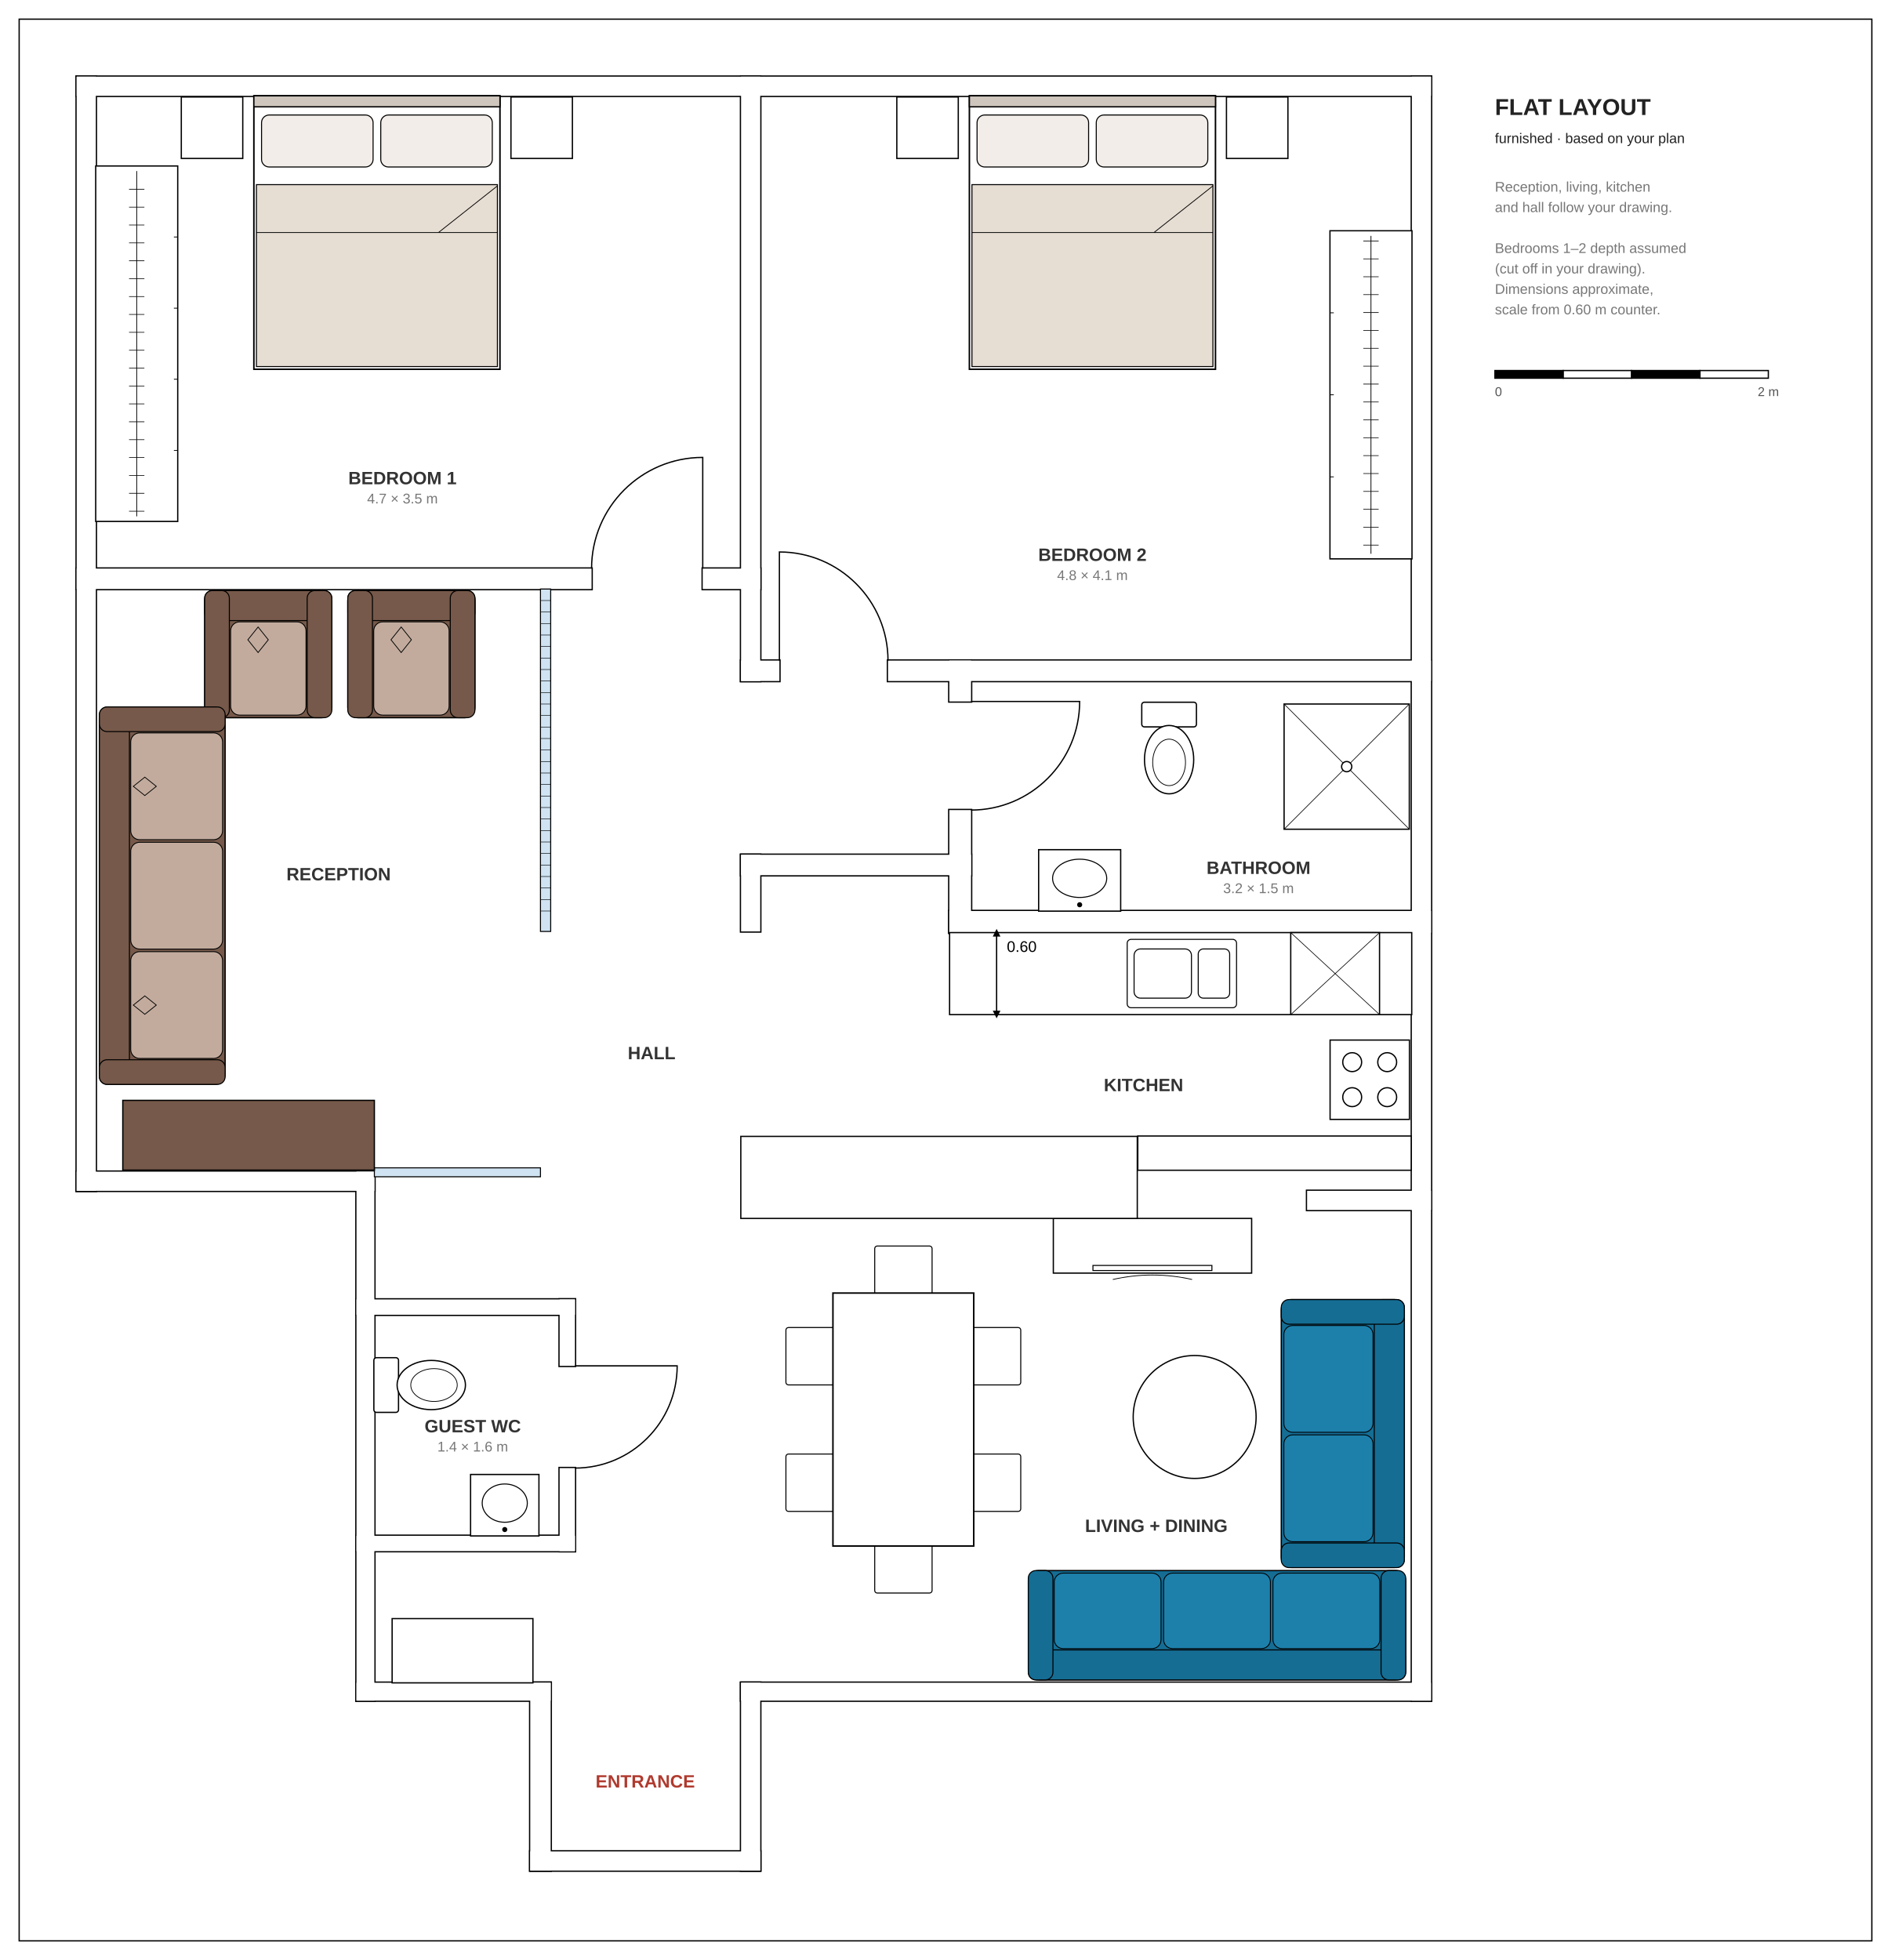
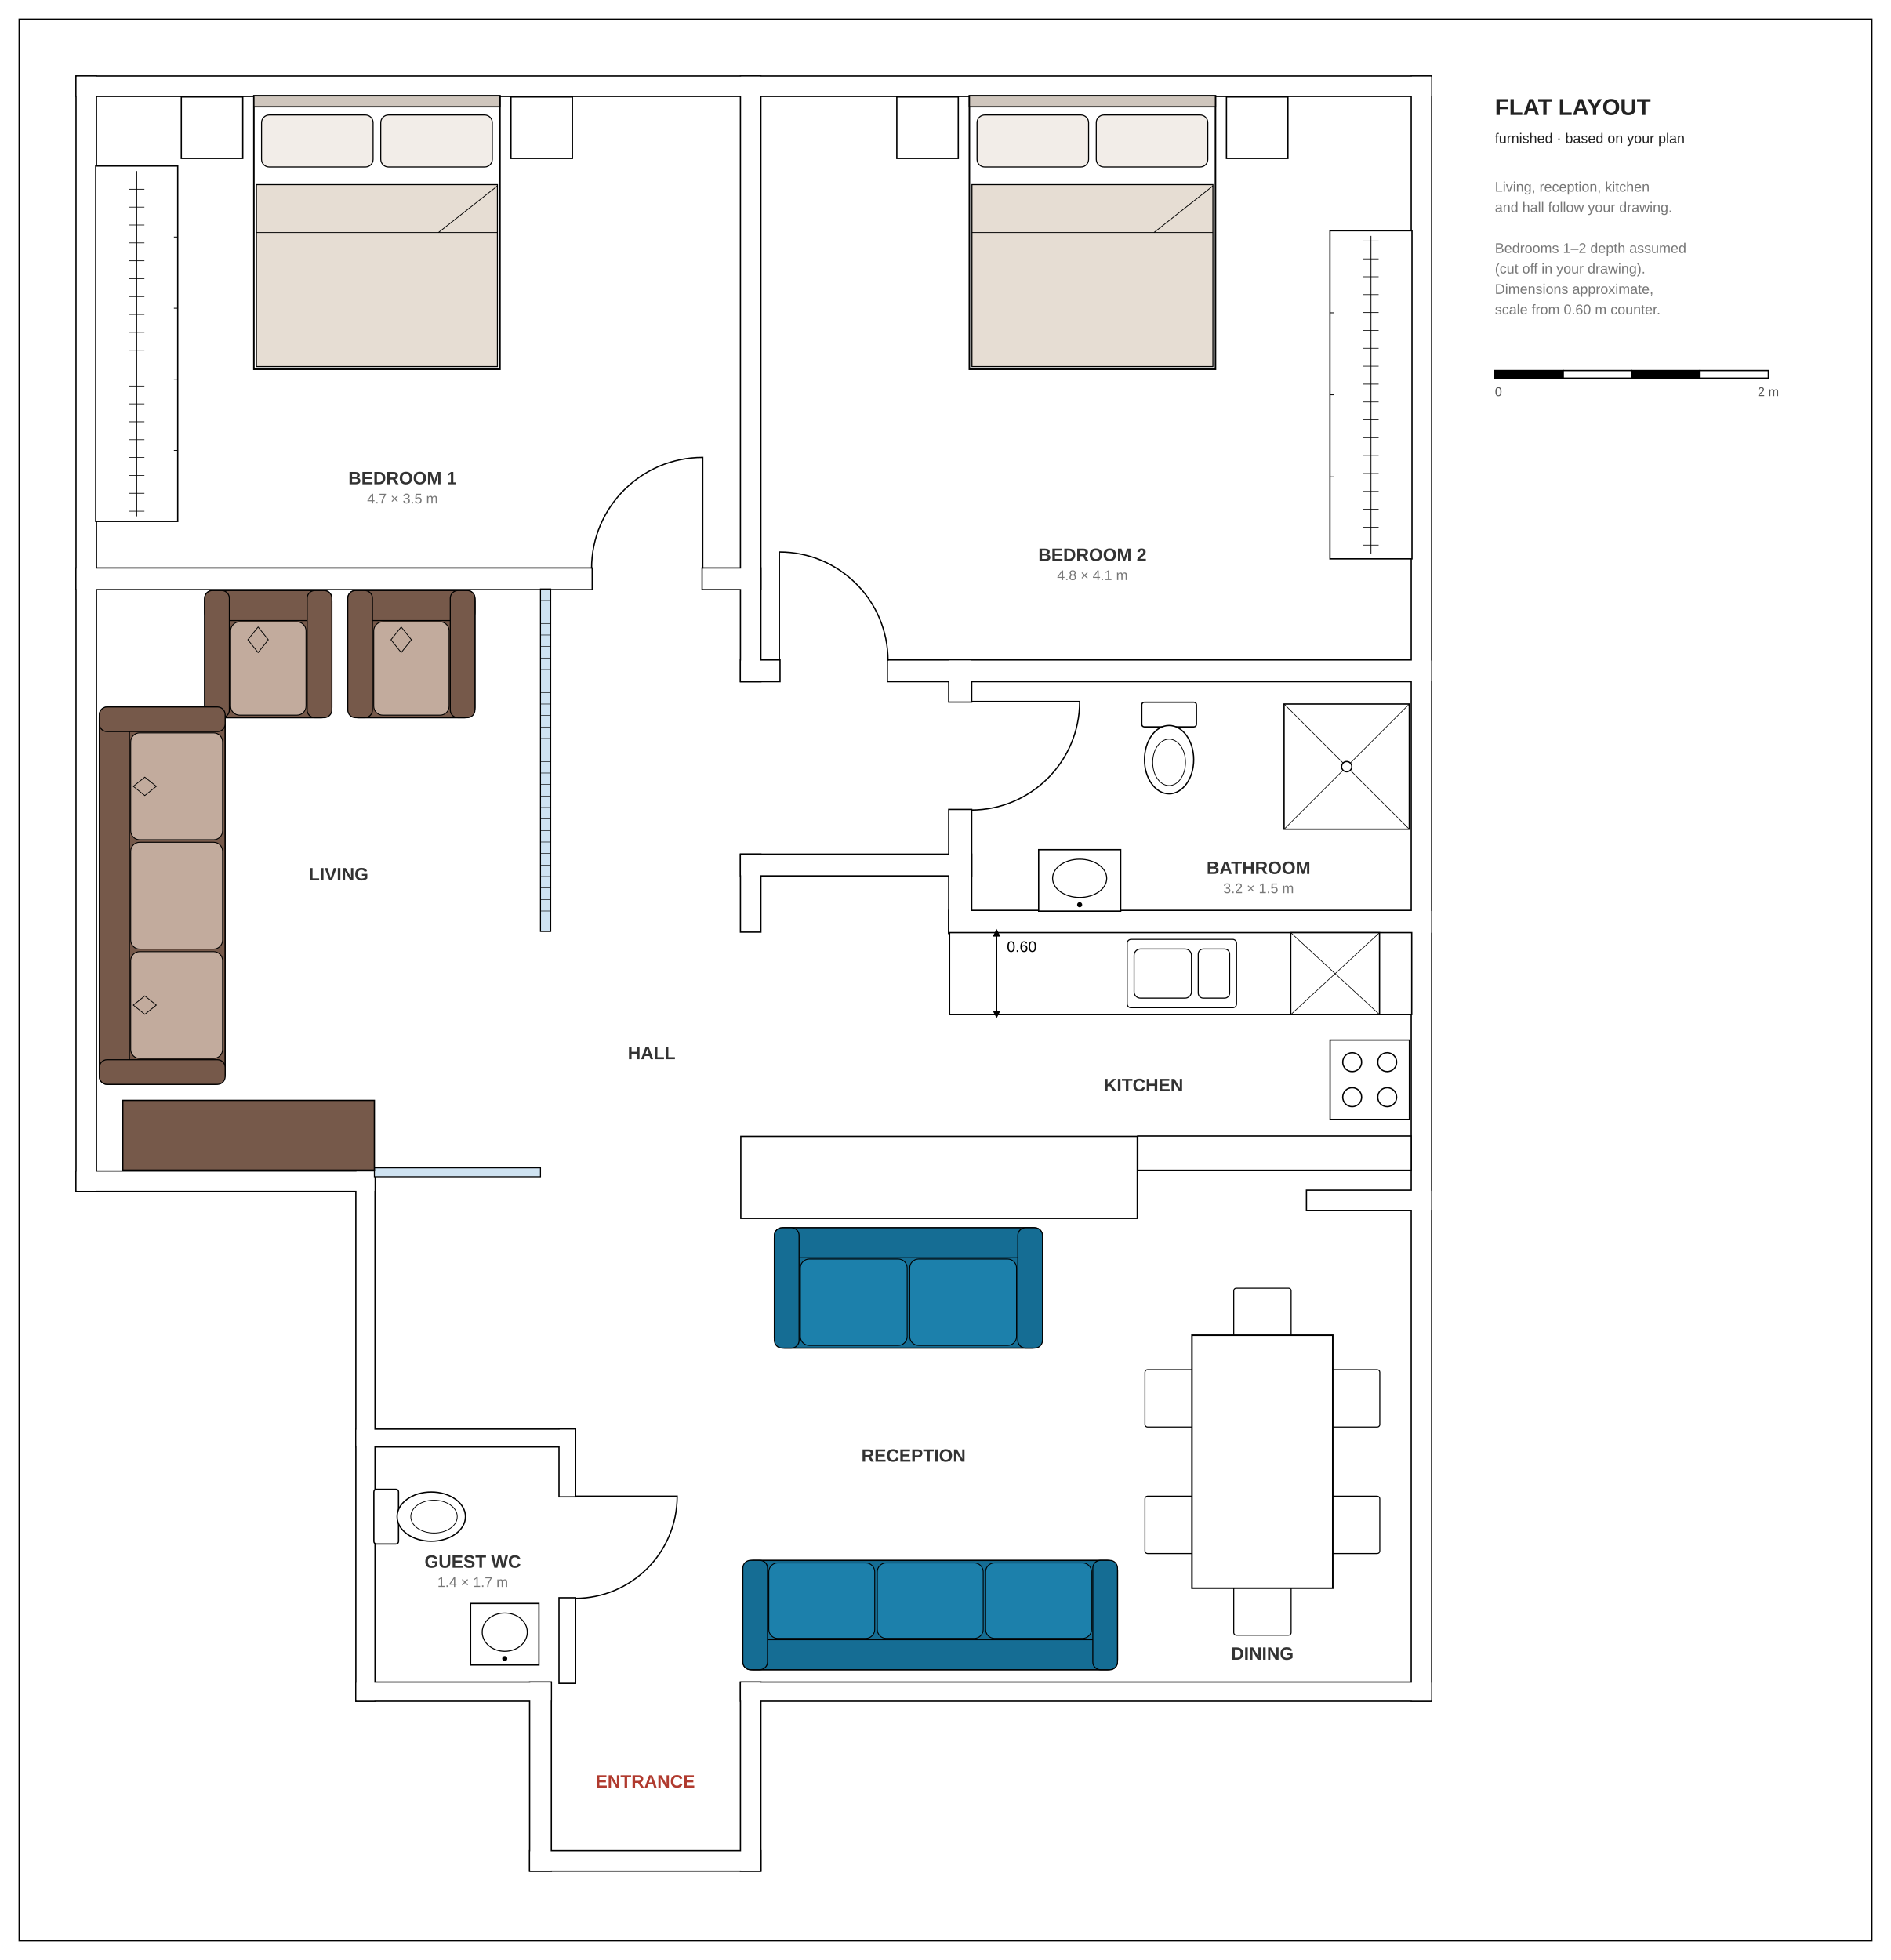
<svg xmlns="http://www.w3.org/2000/svg" width="1480" height="1534" font-family="Arial,Helvetica,sans-serif">
  <rect width="100%" height="100%" fill="#fff" />
  <rect x="15.0" y="15.0" width="1450.0" height="1504.0" rx="0" fill="none" stroke="#000" stroke-width="1" />
  <rect x="60.0" y="60.0" width="15.0" height="872.0" rx="0" fill="#fff" stroke="#000" stroke-width="2" />
  <rect x="60.0" y="60.0" width="1060.0" height="15.0" rx="0" fill="#fff" stroke="#000" stroke-width="2" />
  <rect x="1105.0" y="60.0" width="15.0" height="1271.0" rx="0" fill="#fff" stroke="#000" stroke-width="2" />
  <rect x="60.0" y="445.0" width="403.0" height="16.0" rx="0" fill="#fff" stroke="#000" stroke-width="2" />
  <rect x="550.0" y="445.0" width="45.0" height="16.0" rx="0" fill="#fff" stroke="#000" stroke-width="2" />
  <rect x="580.0" y="60.0" width="15.0" height="473.0" rx="0" fill="#fff" stroke="#000" stroke-width="2" />
  <rect x="580.0" y="517.0" width="30.0" height="16.0" rx="0" fill="#fff" stroke="#000" stroke-width="2" />
  <rect x="695.0" y="517.0" width="425.0" height="16.0" rx="0" fill="#fff" stroke="#000" stroke-width="2" />
  <rect x="743.0" y="517.0" width="17.0" height="32.0" rx="0" fill="#fff" stroke="#000" stroke-width="2" />
  <rect x="743.0" y="634.0" width="17.0" height="96.0" rx="0" fill="#fff" stroke="#000" stroke-width="2" />
  <rect x="743.0" y="713.0" width="377.0" height="17.0" rx="0" fill="#fff" stroke="#000" stroke-width="2" />
  <rect x="580.0" y="669.0" width="15.0" height="60.0" rx="0" fill="#fff" stroke="#000" stroke-width="2" />
  <rect x="580.0" y="669.0" width="180.0" height="16.0" rx="0" fill="#fff" stroke="#000" stroke-width="2" />
  <rect x="60.0" y="917.0" width="233.0" height="15.0" rx="0" fill="#fff" stroke="#000" stroke-width="2" />
-   <rect x="279.0" y="1017.0" width="171.0" height="12.0" rx="0" fill="#fff" stroke="#000" stroke-width="2" />
-   <rect x="438.0" y="1017.0" width="12.0" height="52.0" rx="0" fill="#fff" stroke="#000" stroke-width="2" />
-   <rect x="438.0" y="1149.0" width="12.0" height="65.0" rx="0" fill="#fff" stroke="#000" stroke-width="2" />
-   <rect x="279.0" y="1202.0" width="171.0" height="12.0" rx="0" fill="#fff" stroke="#000" stroke-width="2" />
+   <rect x="279.0" y="1119.0" width="171.0" height="13.0" rx="0" fill="#fff" stroke="#000" stroke-width="2" />
+   <rect x="438.0" y="1119.0" width="12.0" height="52.0" rx="0" fill="#fff" stroke="#000" stroke-width="2" />
+   <rect x="438.0" y="1251.0" width="12.0" height="66.0" rx="0" fill="#fff" stroke="#000" stroke-width="2" />
  <rect x="279.0" y="917.0" width="14.0" height="414.0" rx="0" fill="#fff" stroke="#000" stroke-width="2" />
  <rect x="279.0" y="1317.0" width="152.0" height="14.0" rx="0" fill="#fff" stroke="#000" stroke-width="2" />
  <rect x="415.0" y="1317.0" width="16.0" height="147.0" rx="0" fill="#fff" stroke="#000" stroke-width="2" />
  <rect x="415.0" y="1449.0" width="180.0" height="15.0" rx="0" fill="#fff" stroke="#000" stroke-width="2" />
  <rect x="580.0" y="1317.0" width="15.0" height="147.0" rx="0" fill="#fff" stroke="#000" stroke-width="2" />
  <rect x="580.0" y="1317.0" width="540.0" height="14.0" rx="0" fill="#fff" stroke="#000" stroke-width="2" />
  <rect x="1023.0" y="932.0" width="97.0" height="15.0" rx="0" fill="#fff" stroke="#000" stroke-width="2" />
  <rect x="60.0" y="60.0" width="15.0" height="872.0" rx="0" fill="#fff" stroke="none" stroke-width="0" />
  <rect x="60.0" y="60.0" width="1060.0" height="15.0" rx="0" fill="#fff" stroke="none" stroke-width="0" />
  <rect x="1105.0" y="60.0" width="15.0" height="1271.0" rx="0" fill="#fff" stroke="none" stroke-width="0" />
  <rect x="60.0" y="445.0" width="403.0" height="16.0" rx="0" fill="#fff" stroke="none" stroke-width="0" />
  <rect x="550.0" y="445.0" width="45.0" height="16.0" rx="0" fill="#fff" stroke="none" stroke-width="0" />
  <rect x="580.0" y="60.0" width="15.0" height="473.0" rx="0" fill="#fff" stroke="none" stroke-width="0" />
  <rect x="580.0" y="517.0" width="30.0" height="16.0" rx="0" fill="#fff" stroke="none" stroke-width="0" />
  <rect x="695.0" y="517.0" width="425.0" height="16.0" rx="0" fill="#fff" stroke="none" stroke-width="0" />
  <rect x="743.0" y="517.0" width="17.0" height="32.0" rx="0" fill="#fff" stroke="none" stroke-width="0" />
  <rect x="743.0" y="634.0" width="17.0" height="96.0" rx="0" fill="#fff" stroke="none" stroke-width="0" />
  <rect x="743.0" y="713.0" width="377.0" height="17.0" rx="0" fill="#fff" stroke="none" stroke-width="0" />
  <rect x="580.0" y="669.0" width="15.0" height="60.0" rx="0" fill="#fff" stroke="none" stroke-width="0" />
  <rect x="580.0" y="669.0" width="180.0" height="16.0" rx="0" fill="#fff" stroke="none" stroke-width="0" />
  <rect x="60.0" y="917.0" width="233.0" height="15.0" rx="0" fill="#fff" stroke="none" stroke-width="0" />
-   <rect x="279.0" y="1017.0" width="171.0" height="12.0" rx="0" fill="#fff" stroke="none" stroke-width="0" />
-   <rect x="438.0" y="1017.0" width="12.0" height="52.0" rx="0" fill="#fff" stroke="none" stroke-width="0" />
-   <rect x="438.0" y="1149.0" width="12.0" height="65.0" rx="0" fill="#fff" stroke="none" stroke-width="0" />
-   <rect x="279.0" y="1202.0" width="171.0" height="12.0" rx="0" fill="#fff" stroke="none" stroke-width="0" />
+   <rect x="279.0" y="1119.0" width="171.0" height="13.0" rx="0" fill="#fff" stroke="none" stroke-width="0" />
+   <rect x="438.0" y="1119.0" width="12.0" height="52.0" rx="0" fill="#fff" stroke="none" stroke-width="0" />
+   <rect x="438.0" y="1251.0" width="12.0" height="66.0" rx="0" fill="#fff" stroke="none" stroke-width="0" />
  <rect x="279.0" y="917.0" width="14.0" height="414.0" rx="0" fill="#fff" stroke="none" stroke-width="0" />
  <rect x="279.0" y="1317.0" width="152.0" height="14.0" rx="0" fill="#fff" stroke="none" stroke-width="0" />
  <rect x="415.0" y="1317.0" width="16.0" height="147.0" rx="0" fill="#fff" stroke="none" stroke-width="0" />
  <rect x="415.0" y="1449.0" width="180.0" height="15.0" rx="0" fill="#fff" stroke="none" stroke-width="0" />
  <rect x="580.0" y="1317.0" width="15.0" height="147.0" rx="0" fill="#fff" stroke="none" stroke-width="0" />
  <rect x="580.0" y="1317.0" width="540.0" height="14.0" rx="0" fill="#fff" stroke="none" stroke-width="0" />
  <rect x="1023.0" y="932.0" width="97.0" height="15.0" rx="0" fill="#fff" stroke="none" stroke-width="0" />
  <rect x="423.0" y="461.0" width="8.0" height="268.0" rx="0" fill="#cfe3f2" stroke="#000" stroke-width="0.8" />
  <rect x="293.0" y="914.0" width="130.0" height="7.0" rx="0" fill="#cfe3f2" stroke="#000" stroke-width="0.8" />
  <line x1="423" y1="461" x2="431" y2="461" stroke="#000" stroke-width="0.4" />
  <line x1="423" y1="470" x2="431" y2="470" stroke="#000" stroke-width="0.4" />
  <line x1="423" y1="479" x2="431" y2="479" stroke="#000" stroke-width="0.4" />
  <line x1="423" y1="488" x2="431" y2="488" stroke="#000" stroke-width="0.4" />
  <line x1="423" y1="497" x2="431" y2="497" stroke="#000" stroke-width="0.4" />
  <line x1="423" y1="506" x2="431" y2="506" stroke="#000" stroke-width="0.4" />
  <line x1="423" y1="515" x2="431" y2="515" stroke="#000" stroke-width="0.4" />
  <line x1="423" y1="524" x2="431" y2="524" stroke="#000" stroke-width="0.4" />
  <line x1="423" y1="533" x2="431" y2="533" stroke="#000" stroke-width="0.4" />
  <line x1="423" y1="542" x2="431" y2="542" stroke="#000" stroke-width="0.4" />
  <line x1="423" y1="551" x2="431" y2="551" stroke="#000" stroke-width="0.4" />
  <line x1="423" y1="560" x2="431" y2="560" stroke="#000" stroke-width="0.4" />
  <line x1="423" y1="569" x2="431" y2="569" stroke="#000" stroke-width="0.4" />
  <line x1="423" y1="578" x2="431" y2="578" stroke="#000" stroke-width="0.4" />
  <line x1="423" y1="587" x2="431" y2="587" stroke="#000" stroke-width="0.4" />
  <line x1="423" y1="596" x2="431" y2="596" stroke="#000" stroke-width="0.4" />
  <line x1="423" y1="605" x2="431" y2="605" stroke="#000" stroke-width="0.4" />
  <line x1="423" y1="614" x2="431" y2="614" stroke="#000" stroke-width="0.4" />
  <line x1="423" y1="623" x2="431" y2="623" stroke="#000" stroke-width="0.4" />
  <line x1="423" y1="632" x2="431" y2="632" stroke="#000" stroke-width="0.4" />
  <line x1="423" y1="641" x2="431" y2="641" stroke="#000" stroke-width="0.4" />
  <line x1="423" y1="650" x2="431" y2="650" stroke="#000" stroke-width="0.4" />
  <line x1="423" y1="659" x2="431" y2="659" stroke="#000" stroke-width="0.4" />
  <line x1="423" y1="668" x2="431" y2="668" stroke="#000" stroke-width="0.4" />
  <line x1="423" y1="677" x2="431" y2="677" stroke="#000" stroke-width="0.4" />
  <line x1="423" y1="686" x2="431" y2="686" stroke="#000" stroke-width="0.4" />
  <line x1="423" y1="695" x2="431" y2="695" stroke="#000" stroke-width="0.4" />
  <line x1="423" y1="704" x2="431" y2="704" stroke="#000" stroke-width="0.4" />
  <line x1="423" y1="713" x2="431" y2="713" stroke="#000" stroke-width="0.4" />
  <path d="M550,445 L550,358 A87.0,87.0 0 0 0 463,445" fill="none" stroke="#000" stroke-width="1" />
  <path d="M610,517 L610,432 A85.0,85.0 0 0 1 695,517" fill="none" stroke="#000" stroke-width="1" />
  <path d="M760,549 L845,549 A85.0,85.0 0 0 1 760,634" fill="none" stroke="#000" stroke-width="1" />
  <g transform="translate(210.0,512.0) rotate(0) translate(-49.8,-49.8)">
    <rect x="0.0" y="0.0" width="99.5" height="99.5" rx="8" fill="#76594a" stroke="#000" stroke-width="1" />
    <rect x="0.0" y="0.0" width="99.5" height="23.5" rx="6" fill="#76594a" stroke="#000" stroke-width="0.8" />
    <rect x="0.0" y="0.0" width="19.3" height="99.5" rx="6" fill="#76594a" stroke="#000" stroke-width="0.8" />
    <rect x="80.2" y="0.0" width="19.3" height="99.5" rx="6" fill="#76594a" stroke="#000" stroke-width="0.8" />
    <rect x="20.3" y="24.5" width="59.0" height="73.0" rx="7" fill="#c2ab9d" stroke="#000" stroke-width="0.7" />
  </g>
  <g transform="translate(210.0,512.0) rotate(0) translate(-49.8,-49.8)">
    <path d="M41.794,28.52 L49.794,38.52 L41.794,48.52 L33.794,38.52 Z" fill="#c2ab9d" stroke="#000" stroke-width="0.6" />
  </g>
  <g transform="translate(322.0,512.0) rotate(0) translate(-49.8,-49.8)">
    <rect x="0.0" y="0.0" width="99.5" height="99.5" rx="8" fill="#76594a" stroke="#000" stroke-width="1" />
    <rect x="0.0" y="0.0" width="99.5" height="23.5" rx="6" fill="#76594a" stroke="#000" stroke-width="0.8" />
    <rect x="0.0" y="0.0" width="19.3" height="99.5" rx="6" fill="#76594a" stroke="#000" stroke-width="0.8" />
    <rect x="80.2" y="0.0" width="19.3" height="99.5" rx="6" fill="#76594a" stroke="#000" stroke-width="0.8" />
    <rect x="20.3" y="24.5" width="59.0" height="73.0" rx="7" fill="#c2ab9d" stroke="#000" stroke-width="0.7" />
  </g>
  <g transform="translate(322.0,512.0) rotate(0) translate(-49.8,-49.8)">
    <path d="M41.794,28.52 L49.794,38.52 L41.794,48.52 L33.794,38.52 Z" fill="#c2ab9d" stroke="#000" stroke-width="0.6" />
  </g>
  <g transform="translate(127.0,701.0) rotate(-90) translate(-147.7,-49.2)">
    <rect x="0.0" y="0.0" width="295.3" height="98.4" rx="8" fill="#76594a" stroke="#000" stroke-width="1" />
    <rect x="0.0" y="0.0" width="295.3" height="23.5" rx="6" fill="#76594a" stroke="#000" stroke-width="0.8" />
    <rect x="0.0" y="0.0" width="19.3" height="98.4" rx="6" fill="#76594a" stroke="#000" stroke-width="0.8" />
    <rect x="276.1" y="0.0" width="19.3" height="98.4" rx="6" fill="#76594a" stroke="#000" stroke-width="0.8" />
    <rect x="20.3" y="24.5" width="83.6" height="71.9" rx="7" fill="#c2ab9d" stroke="#000" stroke-width="0.7" />
    <rect x="105.9" y="24.5" width="83.6" height="71.9" rx="7" fill="#c2ab9d" stroke="#000" stroke-width="0.7" />
    <rect x="191.5" y="24.5" width="83.6" height="71.9" rx="7" fill="#c2ab9d" stroke="#000" stroke-width="0.7" />
    <path d="M62.06,26.54 L69.26,35.54 L62.06,44.54 L54.86,35.54 Z" fill="#c2ab9d" stroke="#000" stroke-width="0.6" />
    <path d="M233.26,26.54 L240.46,35.54 L233.26,44.54 L226.06,35.54 Z" fill="#c2ab9d" stroke="#000" stroke-width="0.6" />
  </g>
  <g transform="translate(194.5,888.5) rotate(0) translate(-98.4,-27.3)">
    <rect x="0.0" y="0.0" width="196.9" height="54.6" rx="0" fill="#76594a" stroke="#000" stroke-width="1" />
  </g>
-   <g transform="translate(329.0,1084.0) rotate(-90) translate(-21.4,-36.4)">
+   <g transform="translate(329.0,1187.0) rotate(-90) translate(-21.4,-36.4)">
    <rect x="0.0" y="0.0" width="42.8" height="19.3" rx="2" fill="#fff" stroke="#000" stroke-width="1" />
    <ellipse cx="21.4" cy="44.94" rx="19.26" ry="26.75" fill="#fff" stroke="#000" />
    <ellipse cx="21.4" cy="47.08" rx="12.84" ry="18.19" fill="none" stroke="#000" stroke-width="0.6" />
  </g>
-   <g transform="translate(395.0,1178.0) rotate(180) translate(-26.8,-24.1)">
+   <g transform="translate(395.0,1279.0) rotate(180) translate(-26.8,-24.1)">
    <rect x="0.0" y="0.0" width="53.5" height="48.1" rx="0" fill="#fff" stroke="#000" stroke-width="1" />
    <ellipse cx="26.75" cy="25.68" rx="17.655" ry="14.98" fill="#fff" stroke="#000" stroke-width="0.8" />
    <circle cx="26.75" cy="5" r="2" fill="#000" />
  </g>
-   <path d="M450,1069 L530,1069 A80.0,80.0 0 0 1 450,1149" fill="none" stroke="#000" stroke-width="1" />
-   <g transform="translate(707.0,1111.0) rotate(90) translate(-99.0,-55.1)">
+   <path d="M450,1171 L530,1171 A80.0,80.0 0 0 1 450,1251" fill="none" stroke="#000" stroke-width="1" />
+   <g transform="translate(988.0,1144.0) rotate(90) translate(-99.0,-55.1)">
    <rect x="27.0" y="-36.8" width="44.9" height="42.8" rx="2" fill="#fff" stroke="#000" stroke-width="0.8" />
    <rect x="27.0" y="104.2" width="44.9" height="42.8" rx="2" fill="#fff" stroke="#000" stroke-width="0.8" />
    <rect x="126.0" y="-36.8" width="44.9" height="42.8" rx="2" fill="#fff" stroke="#000" stroke-width="0.8" />
    <rect x="126.0" y="104.2" width="44.9" height="42.8" rx="2" fill="#fff" stroke="#000" stroke-width="0.8" />
    <rect x="-36.8" y="32.6" width="42.8" height="44.9" rx="2" fill="#fff" stroke="#000" stroke-width="0.8" />
    <rect x="192.0" y="32.6" width="42.8" height="44.9" rx="2" fill="#fff" stroke="#000" stroke-width="0.8" />
    <rect x="0.0" y="0.0" width="198.0" height="110.2" rx="0" fill="#fff" stroke="#000" stroke-width="1.2" />
  </g>
-   <g transform="translate(362.0,1292.0) rotate(180) translate(-55.1,-25.1)">
-     <rect x="0.0" y="0.0" width="110.2" height="50.3" rx="0" fill="#fff" stroke="#000" stroke-width="1" />
-   </g>
-   <g transform="translate(1051.0,1122.0) rotate(90) translate(-104.9,-48.1)">
-     <rect x="0.0" y="0.0" width="209.7" height="96.3" rx="8" fill="#156d94" stroke="#000" stroke-width="1" />
+   <g transform="translate(728.0,1264.0) rotate(180) translate(-146.6,-42.8)">
+     <rect x="0.0" y="0.0" width="293.2" height="85.6" rx="8" fill="#156d94" stroke="#000" stroke-width="1" />
+     <rect x="0.0" y="0.0" width="293.2" height="23.5" rx="6" fill="#156d94" stroke="#000" stroke-width="0.8" />
+     <rect x="0.0" y="0.0" width="19.3" height="85.6" rx="6" fill="#156d94" stroke="#000" stroke-width="0.8" />
+     <rect x="273.9" y="0.0" width="19.3" height="85.6" rx="6" fill="#156d94" stroke="#000" stroke-width="0.8" />
+     <rect x="20.3" y="24.5" width="82.9" height="59.1" rx="7" fill="#1c80ab" stroke="#000" stroke-width="0.7" />
+     <rect x="105.1" y="24.5" width="82.9" height="59.1" rx="7" fill="#1c80ab" stroke="#000" stroke-width="0.7" />
+     <rect x="190.0" y="24.5" width="82.9" height="59.1" rx="7" fill="#1c80ab" stroke="#000" stroke-width="0.7" />
+   </g>
+   <g transform="translate(711.0,1008.0) rotate(0) translate(-104.9,-47.1)">
+     <rect x="0.0" y="0.0" width="209.7" height="94.2" rx="8" fill="#156d94" stroke="#000" stroke-width="1" />
    <rect x="0.0" y="0.0" width="209.7" height="23.5" rx="6" fill="#156d94" stroke="#000" stroke-width="0.8" />
-     <rect x="0.0" y="0.0" width="19.3" height="96.3" rx="6" fill="#156d94" stroke="#000" stroke-width="0.8" />
-     <rect x="190.5" y="0.0" width="19.3" height="96.3" rx="6" fill="#156d94" stroke="#000" stroke-width="0.8" />
-     <rect x="20.3" y="24.5" width="83.6" height="69.8" rx="7" fill="#1c80ab" stroke="#000" stroke-width="0.7" />
-     <rect x="105.9" y="24.5" width="83.6" height="69.8" rx="7" fill="#1c80ab" stroke="#000" stroke-width="0.7" />
-   </g>
-   <g transform="translate(952.5,1272.0) rotate(180) translate(-147.7,-42.8)">
-     <rect x="0.0" y="0.0" width="295.3" height="85.6" rx="8" fill="#156d94" stroke="#000" stroke-width="1" />
-     <rect x="0.0" y="0.0" width="295.3" height="23.5" rx="6" fill="#156d94" stroke="#000" stroke-width="0.8" />
-     <rect x="0.0" y="0.0" width="19.3" height="85.6" rx="6" fill="#156d94" stroke="#000" stroke-width="0.8" />
-     <rect x="276.1" y="0.0" width="19.3" height="85.6" rx="6" fill="#156d94" stroke="#000" stroke-width="0.8" />
-     <rect x="20.3" y="24.5" width="83.6" height="59.1" rx="7" fill="#1c80ab" stroke="#000" stroke-width="0.7" />
-     <rect x="105.9" y="24.5" width="83.6" height="59.1" rx="7" fill="#1c80ab" stroke="#000" stroke-width="0.7" />
-     <rect x="191.5" y="24.5" width="83.6" height="59.1" rx="7" fill="#1c80ab" stroke="#000" stroke-width="0.7" />
-   </g>
-   <circle cx="935.0" cy="1109.0" r="48.1" fill="#fff" stroke="#000" stroke-width="1" />
-   <g transform="translate(902.0,975.0) rotate(0) translate(-77.6,-21.4)">
-     <rect x="0.0" y="0.0" width="155.2" height="42.8" rx="0" fill="#fff" stroke="#000" stroke-width="1" />
-     <rect x="31.0" y="36.8" width="93.1" height="4.0" rx="0" fill="#fff" stroke="#000" stroke-width="0.8" />
-     <path d="M46.545,47.8 Q77.575,40.8 108.605,47.8" fill="none" stroke="#000" stroke-width="0.6" />
+     <rect x="0.0" y="0.0" width="19.3" height="94.2" rx="6" fill="#156d94" stroke="#000" stroke-width="0.8" />
+     <rect x="190.5" y="0.0" width="19.3" height="94.2" rx="6" fill="#156d94" stroke="#000" stroke-width="0.8" />
+     <rect x="20.3" y="24.5" width="83.6" height="67.6" rx="7" fill="#1c80ab" stroke="#000" stroke-width="0.7" />
+     <rect x="105.9" y="24.5" width="83.6" height="67.6" rx="7" fill="#1c80ab" stroke="#000" stroke-width="0.7" />
  </g>
  <g transform="translate(924.0,762.0) rotate(0) translate(-180.8,-32.1)">
    <rect x="0.0" y="0.0" width="361.7" height="64.2" rx="0" fill="#fff" stroke="#000" stroke-width="1" />
  </g>
  <g transform="translate(925.0,762.0) rotate(0) translate(-42.8,-26.8)">
    <rect x="0.0" y="0.0" width="85.6" height="53.5" rx="3" fill="#fff" stroke="#000" stroke-width="0.8" />
    <rect x="5.4" y="7.5" width="44.9" height="38.5" rx="5" fill="#fff" stroke="#000" stroke-width="0.8" />
    <rect x="55.6" y="7.5" width="24.6" height="38.5" rx="4" fill="#fff" stroke="#000" stroke-width="0.8" />
  </g>
  <g transform="translate(735.0,921.5) rotate(0) translate(-155.2,-32.1)">
    <rect x="0.0" y="0.0" width="310.3" height="64.2" rx="0" fill="#fff" stroke="#000" stroke-width="1" />
  </g>
  <g transform="translate(997.5,902.5) rotate(0) translate(-107.0,-13.4)">
    <rect x="0.0" y="0.0" width="214.0" height="26.8" rx="0" fill="#fff" stroke="#000" stroke-width="1" />
  </g>
  <rect x="1041.0" y="814.0" width="62.1" height="62.1" rx="0" fill="#fff" stroke="#000" stroke-width="1" />
  <circle cx="1058.3" cy="831.3" r="7.4" fill="none" stroke="#000" />
  <circle cx="1058.3" cy="858.7" r="7.4" fill="none" stroke="#000" />
  <circle cx="1085.7" cy="831.3" r="7.4" fill="none" stroke="#000" />
  <circle cx="1085.7" cy="858.7" r="7.4" fill="none" stroke="#000" />
  <g transform="translate(1045.0,762.0) rotate(0) translate(-34.8,-32.1)">
    <rect x="0.0" y="0.0" width="69.5" height="64.2" rx="0" fill="#fff" stroke="#000" stroke-width="1" />
    <path d="M0,0 L69.55,64.2 M69.55,0 L0,64.2" stroke="#000" stroke-width="0.5" />
  </g>
  <g transform="translate(295.0,182.0) rotate(0) translate(-96.3,-107.0)">
    <rect x="0.0" y="0.0" width="192.6" height="214.0" rx="0" fill="#fff" stroke="#000" stroke-width="1.2" />
    <rect x="0.0" y="0.0" width="192.6" height="8.6" rx="0" fill="#cfc6bd" stroke="#000" stroke-width="1" />
    <rect x="6.0" y="15.0" width="87.3" height="40.7" rx="6" fill="#f2ede8" stroke="#000" stroke-width="0.8" />
    <rect x="99.3" y="15.0" width="87.3" height="40.7" rx="6" fill="#f2ede8" stroke="#000" stroke-width="0.8" />
    <rect x="2.0" y="69.5" width="188.6" height="142.4" rx="0" fill="#e6ddd3" stroke="#000" stroke-width="0.8" />
    <path d="M2,107.0 L190.6,107.0" stroke="#000" stroke-width="0.6" />
    <path d="M190.6,70.5 L144.45,107.0" stroke="#000" stroke-width="0.6" />
  </g>
  <g transform="translate(166.0,100.0) rotate(0) translate(-24.1,-24.1)">
    <rect x="0.0" y="0.0" width="48.1" height="48.1" rx="0" fill="#fff" stroke="#000" stroke-width="1" />
  </g>
  <g transform="translate(424.0,100.0) rotate(0) translate(-24.1,-24.1)">
    <rect x="0.0" y="0.0" width="48.1" height="48.1" rx="0" fill="#fff" stroke="#000" stroke-width="1" />
  </g>
  <g transform="translate(107.0,269.0) rotate(-90) translate(-139.1,-32.1)">
    <rect x="0.0" y="0.0" width="278.2" height="64.2" rx="0" fill="#fff" stroke="#000" stroke-width="1" />
    <line x1="4" y1="32.1" x2="274.2" y2="32.1" stroke="#000" stroke-width="0.6" />
    <line x1="55.6" y1="61.2" x2="55.6" y2="64.2" stroke="#000" stroke-width="0.6" />
    <line x1="111.3" y1="61.2" x2="111.3" y2="64.2" stroke="#000" stroke-width="0.6" />
    <line x1="166.9" y1="61.2" x2="166.9" y2="64.2" stroke="#000" stroke-width="0.6" />
    <line x1="222.6" y1="61.2" x2="222.6" y2="64.2" stroke="#000" stroke-width="0.6" />
    <line x1="8" y1="26.1" x2="8" y2="38.1" stroke="#000" stroke-width="0.5" />
    <line x1="22" y1="26.1" x2="22" y2="38.1" stroke="#000" stroke-width="0.5" />
    <line x1="36" y1="26.1" x2="36" y2="38.1" stroke="#000" stroke-width="0.5" />
    <line x1="50" y1="26.1" x2="50" y2="38.1" stroke="#000" stroke-width="0.5" />
    <line x1="64" y1="26.1" x2="64" y2="38.1" stroke="#000" stroke-width="0.5" />
    <line x1="78" y1="26.1" x2="78" y2="38.1" stroke="#000" stroke-width="0.5" />
    <line x1="92" y1="26.1" x2="92" y2="38.1" stroke="#000" stroke-width="0.5" />
    <line x1="106" y1="26.1" x2="106" y2="38.1" stroke="#000" stroke-width="0.5" />
    <line x1="120" y1="26.1" x2="120" y2="38.1" stroke="#000" stroke-width="0.5" />
    <line x1="134" y1="26.1" x2="134" y2="38.1" stroke="#000" stroke-width="0.5" />
    <line x1="148" y1="26.1" x2="148" y2="38.1" stroke="#000" stroke-width="0.5" />
    <line x1="162" y1="26.1" x2="162" y2="38.1" stroke="#000" stroke-width="0.5" />
    <line x1="176" y1="26.1" x2="176" y2="38.1" stroke="#000" stroke-width="0.5" />
    <line x1="190" y1="26.1" x2="190" y2="38.1" stroke="#000" stroke-width="0.5" />
    <line x1="204" y1="26.1" x2="204" y2="38.1" stroke="#000" stroke-width="0.5" />
    <line x1="218" y1="26.1" x2="218" y2="38.1" stroke="#000" stroke-width="0.5" />
    <line x1="232" y1="26.1" x2="232" y2="38.1" stroke="#000" stroke-width="0.5" />
    <line x1="246" y1="26.1" x2="246" y2="38.1" stroke="#000" stroke-width="0.5" />
    <line x1="260" y1="26.1" x2="260" y2="38.1" stroke="#000" stroke-width="0.5" />
  </g>
  <g transform="translate(855.0,182.0) rotate(0) translate(-96.3,-107.0)">
    <rect x="0.0" y="0.0" width="192.6" height="214.0" rx="0" fill="#fff" stroke="#000" stroke-width="1.2" />
    <rect x="0.0" y="0.0" width="192.6" height="8.6" rx="0" fill="#cfc6bd" stroke="#000" stroke-width="1" />
    <rect x="6.0" y="15.0" width="87.3" height="40.7" rx="6" fill="#f2ede8" stroke="#000" stroke-width="0.8" />
    <rect x="99.3" y="15.0" width="87.3" height="40.7" rx="6" fill="#f2ede8" stroke="#000" stroke-width="0.8" />
    <rect x="2.0" y="69.5" width="188.6" height="142.4" rx="0" fill="#e6ddd3" stroke="#000" stroke-width="0.8" />
    <path d="M2,107.0 L190.6,107.0" stroke="#000" stroke-width="0.6" />
    <path d="M190.6,70.5 L144.45,107.0" stroke="#000" stroke-width="0.6" />
  </g>
  <g transform="translate(726.0,100.0) rotate(0) translate(-24.1,-24.1)">
    <rect x="0.0" y="0.0" width="48.1" height="48.1" rx="0" fill="#fff" stroke="#000" stroke-width="1" />
  </g>
  <g transform="translate(984.0,100.0) rotate(0) translate(-24.1,-24.1)">
    <rect x="0.0" y="0.0" width="48.1" height="48.1" rx="0" fill="#fff" stroke="#000" stroke-width="1" />
  </g>
  <g transform="translate(1073.0,309.0) rotate(90) translate(-128.4,-32.1)">
    <rect x="0.0" y="0.0" width="256.8" height="64.2" rx="0" fill="#fff" stroke="#000" stroke-width="1" />
    <line x1="4" y1="32.1" x2="252.8" y2="32.1" stroke="#000" stroke-width="0.6" />
    <line x1="64.2" y1="61.2" x2="64.2" y2="64.2" stroke="#000" stroke-width="0.6" />
    <line x1="128.4" y1="61.2" x2="128.4" y2="64.2" stroke="#000" stroke-width="0.6" />
    <line x1="192.6" y1="61.2" x2="192.6" y2="64.2" stroke="#000" stroke-width="0.6" />
    <line x1="8" y1="26.1" x2="8" y2="38.1" stroke="#000" stroke-width="0.5" />
    <line x1="22" y1="26.1" x2="22" y2="38.1" stroke="#000" stroke-width="0.5" />
    <line x1="36" y1="26.1" x2="36" y2="38.1" stroke="#000" stroke-width="0.5" />
    <line x1="50" y1="26.1" x2="50" y2="38.1" stroke="#000" stroke-width="0.5" />
    <line x1="64" y1="26.1" x2="64" y2="38.1" stroke="#000" stroke-width="0.5" />
    <line x1="78" y1="26.1" x2="78" y2="38.1" stroke="#000" stroke-width="0.5" />
    <line x1="92" y1="26.1" x2="92" y2="38.1" stroke="#000" stroke-width="0.5" />
    <line x1="106" y1="26.1" x2="106" y2="38.1" stroke="#000" stroke-width="0.5" />
    <line x1="120" y1="26.1" x2="120" y2="38.1" stroke="#000" stroke-width="0.5" />
    <line x1="134" y1="26.1" x2="134" y2="38.1" stroke="#000" stroke-width="0.5" />
    <line x1="148" y1="26.1" x2="148" y2="38.1" stroke="#000" stroke-width="0.5" />
    <line x1="162" y1="26.1" x2="162" y2="38.1" stroke="#000" stroke-width="0.5" />
    <line x1="176" y1="26.1" x2="176" y2="38.1" stroke="#000" stroke-width="0.5" />
    <line x1="190" y1="26.1" x2="190" y2="38.1" stroke="#000" stroke-width="0.5" />
    <line x1="204" y1="26.1" x2="204" y2="38.1" stroke="#000" stroke-width="0.5" />
    <line x1="218" y1="26.1" x2="218" y2="38.1" stroke="#000" stroke-width="0.5" />
    <line x1="232" y1="26.1" x2="232" y2="38.1" stroke="#000" stroke-width="0.5" />
    <line x1="246" y1="26.1" x2="246" y2="38.1" stroke="#000" stroke-width="0.5" />
  </g>
  <rect x="1005.0" y="551.0" width="98.0" height="98.0" rx="0" fill="#fff" stroke="#000" stroke-width="1" />
  <path d="M1005,551 L1103,649 M1103,551 L1005,649" stroke="#000" stroke-width="0.5" />
  <circle cx="1054" cy="600" r="4" fill="#fff" stroke="#000" />
  <g transform="translate(915.0,586.0) rotate(0) translate(-21.4,-36.4)">
    <rect x="0.0" y="0.0" width="42.8" height="19.3" rx="2" fill="#fff" stroke="#000" stroke-width="1" />
    <ellipse cx="21.4" cy="44.94" rx="19.26" ry="26.75" fill="#fff" stroke="#000" />
    <ellipse cx="21.4" cy="47.08" rx="12.84" ry="18.19" fill="none" stroke="#000" stroke-width="0.6" />
  </g>
  <g transform="translate(845.0,689.0) rotate(180) translate(-32.1,-24.1)">
    <rect x="0.0" y="0.0" width="64.2" height="48.1" rx="0" fill="#fff" stroke="#000" stroke-width="1" />
    <ellipse cx="32.1" cy="25.68" rx="21.186" ry="14.98" fill="#fff" stroke="#000" stroke-width="0.8" />
    <circle cx="32.1" cy="5" r="2" fill="#000" />
  </g>
  <text x="315" y="379" font-size="14" font-weight="700" fill="#333" text-anchor="middle">BEDROOM 1</text>
  <text x="315" y="394" font-size="11" fill="#777" text-anchor="middle">4.7 × 3.5 m</text>
  <text x="855" y="439" font-size="14" font-weight="700" fill="#333" text-anchor="middle">BEDROOM 2</text>
  <text x="855" y="454" font-size="11" fill="#777" text-anchor="middle">4.8 × 4.1 m</text>
  <text x="985" y="684" font-size="14" font-weight="700" fill="#333" text-anchor="middle">BATHROOM</text>
  <text x="985" y="699" font-size="11" fill="#777" text-anchor="middle">3.2 × 1.5 m</text>
-   <text x="265" y="689" font-size="14" font-weight="700" fill="#333" text-anchor="middle">RECEPTION</text>
-   <text x="370" y="1121" font-size="14" font-weight="700" fill="#333" text-anchor="middle">GUEST WC</text>
-   <text x="370" y="1136" font-size="11" fill="#777" text-anchor="middle">1.4 × 1.6 m</text>
+   <text x="265" y="689" font-size="14" font-weight="700" fill="#333" text-anchor="middle">LIVING</text>
+   <text x="370" y="1227" font-size="14" font-weight="700" fill="#333" text-anchor="middle">GUEST WC</text>
+   <text x="370" y="1242" font-size="11" fill="#777" text-anchor="middle">1.4 × 1.7 m</text>
  <text x="895" y="854" font-size="14" font-weight="700" fill="#333" text-anchor="middle">KITCHEN</text>
-   <text x="905" y="1199" font-size="14" font-weight="700" fill="#333" text-anchor="middle">LIVING + DINING</text>
+   <text x="715" y="1144" font-size="14" font-weight="700" fill="#333" text-anchor="middle">RECEPTION</text>
+   <text x="988" y="1299" font-size="14" font-weight="700" fill="#333" text-anchor="middle">DINING</text>
  <text x="510" y="829" font-size="14" font-weight="700" fill="#333" text-anchor="middle">HALL</text>
  <text x="505" y="1399" font-size="14" font-weight="700" fill="#b03a2e" text-anchor="middle">ENTRANCE</text>
  <line x1="780" y1="730" x2="780" y2="794" stroke="#000" marker-start="url(#ar)" marker-end="url(#ar)" />
  <defs>
    <marker id="ar" viewBox="0 0 10 10" refX="5" refY="5" markerWidth="6" markerHeight="6" orient="auto-start-reverse">
      <path d="M0,0 L10,5 L0,10 z" />
    </marker>
  </defs>
  <text x="788" y="745" font-size="12">0.60</text>
  <text x="1170" y="90" font-size="18" font-weight="700" fill="#222">FLAT LAYOUT</text>
  <text x="1170" y="112" font-size="11" font-weight="400" fill="#222">furnished · based on your plan</text>
-   <text x="1170" y="150" font-size="11" fill="#777">Reception, living, kitchen</text>
+   <text x="1170" y="150" font-size="11" fill="#777">Living, reception, kitchen</text>
  <text x="1170" y="166" font-size="11" fill="#777">and hall follow your drawing.</text>
  <text x="1170" y="182" font-size="11" fill="#777" />
  <text x="1170" y="198" font-size="11" fill="#777">Bedrooms 1–2 depth assumed</text>
  <text x="1170" y="214" font-size="11" fill="#777">(cut off in your drawing).</text>
  <text x="1170" y="230" font-size="11" fill="#777">Dimensions approximate,</text>
  <text x="1170" y="246" font-size="11" fill="#777">scale from 0.60 m counter.</text>
  <rect x="1170.0" y="290.0" width="53.5" height="6.0" rx="0" fill="#000" stroke="#000" stroke-width="1" />
  <rect x="1223.5" y="290.0" width="53.5" height="6.0" rx="0" fill="#fff" stroke="#000" stroke-width="1" />
  <rect x="1277.0" y="290.0" width="53.5" height="6.0" rx="0" fill="#000" stroke="#000" stroke-width="1" />
  <rect x="1330.5" y="290.0" width="53.5" height="6.0" rx="0" fill="#fff" stroke="#000" stroke-width="1" />
  <text x="1170" y="310" font-size="10" fill="#555">0</text>
  <text x="1384" y="310" font-size="10" fill="#555" text-anchor="middle">2 m</text>
</svg>
